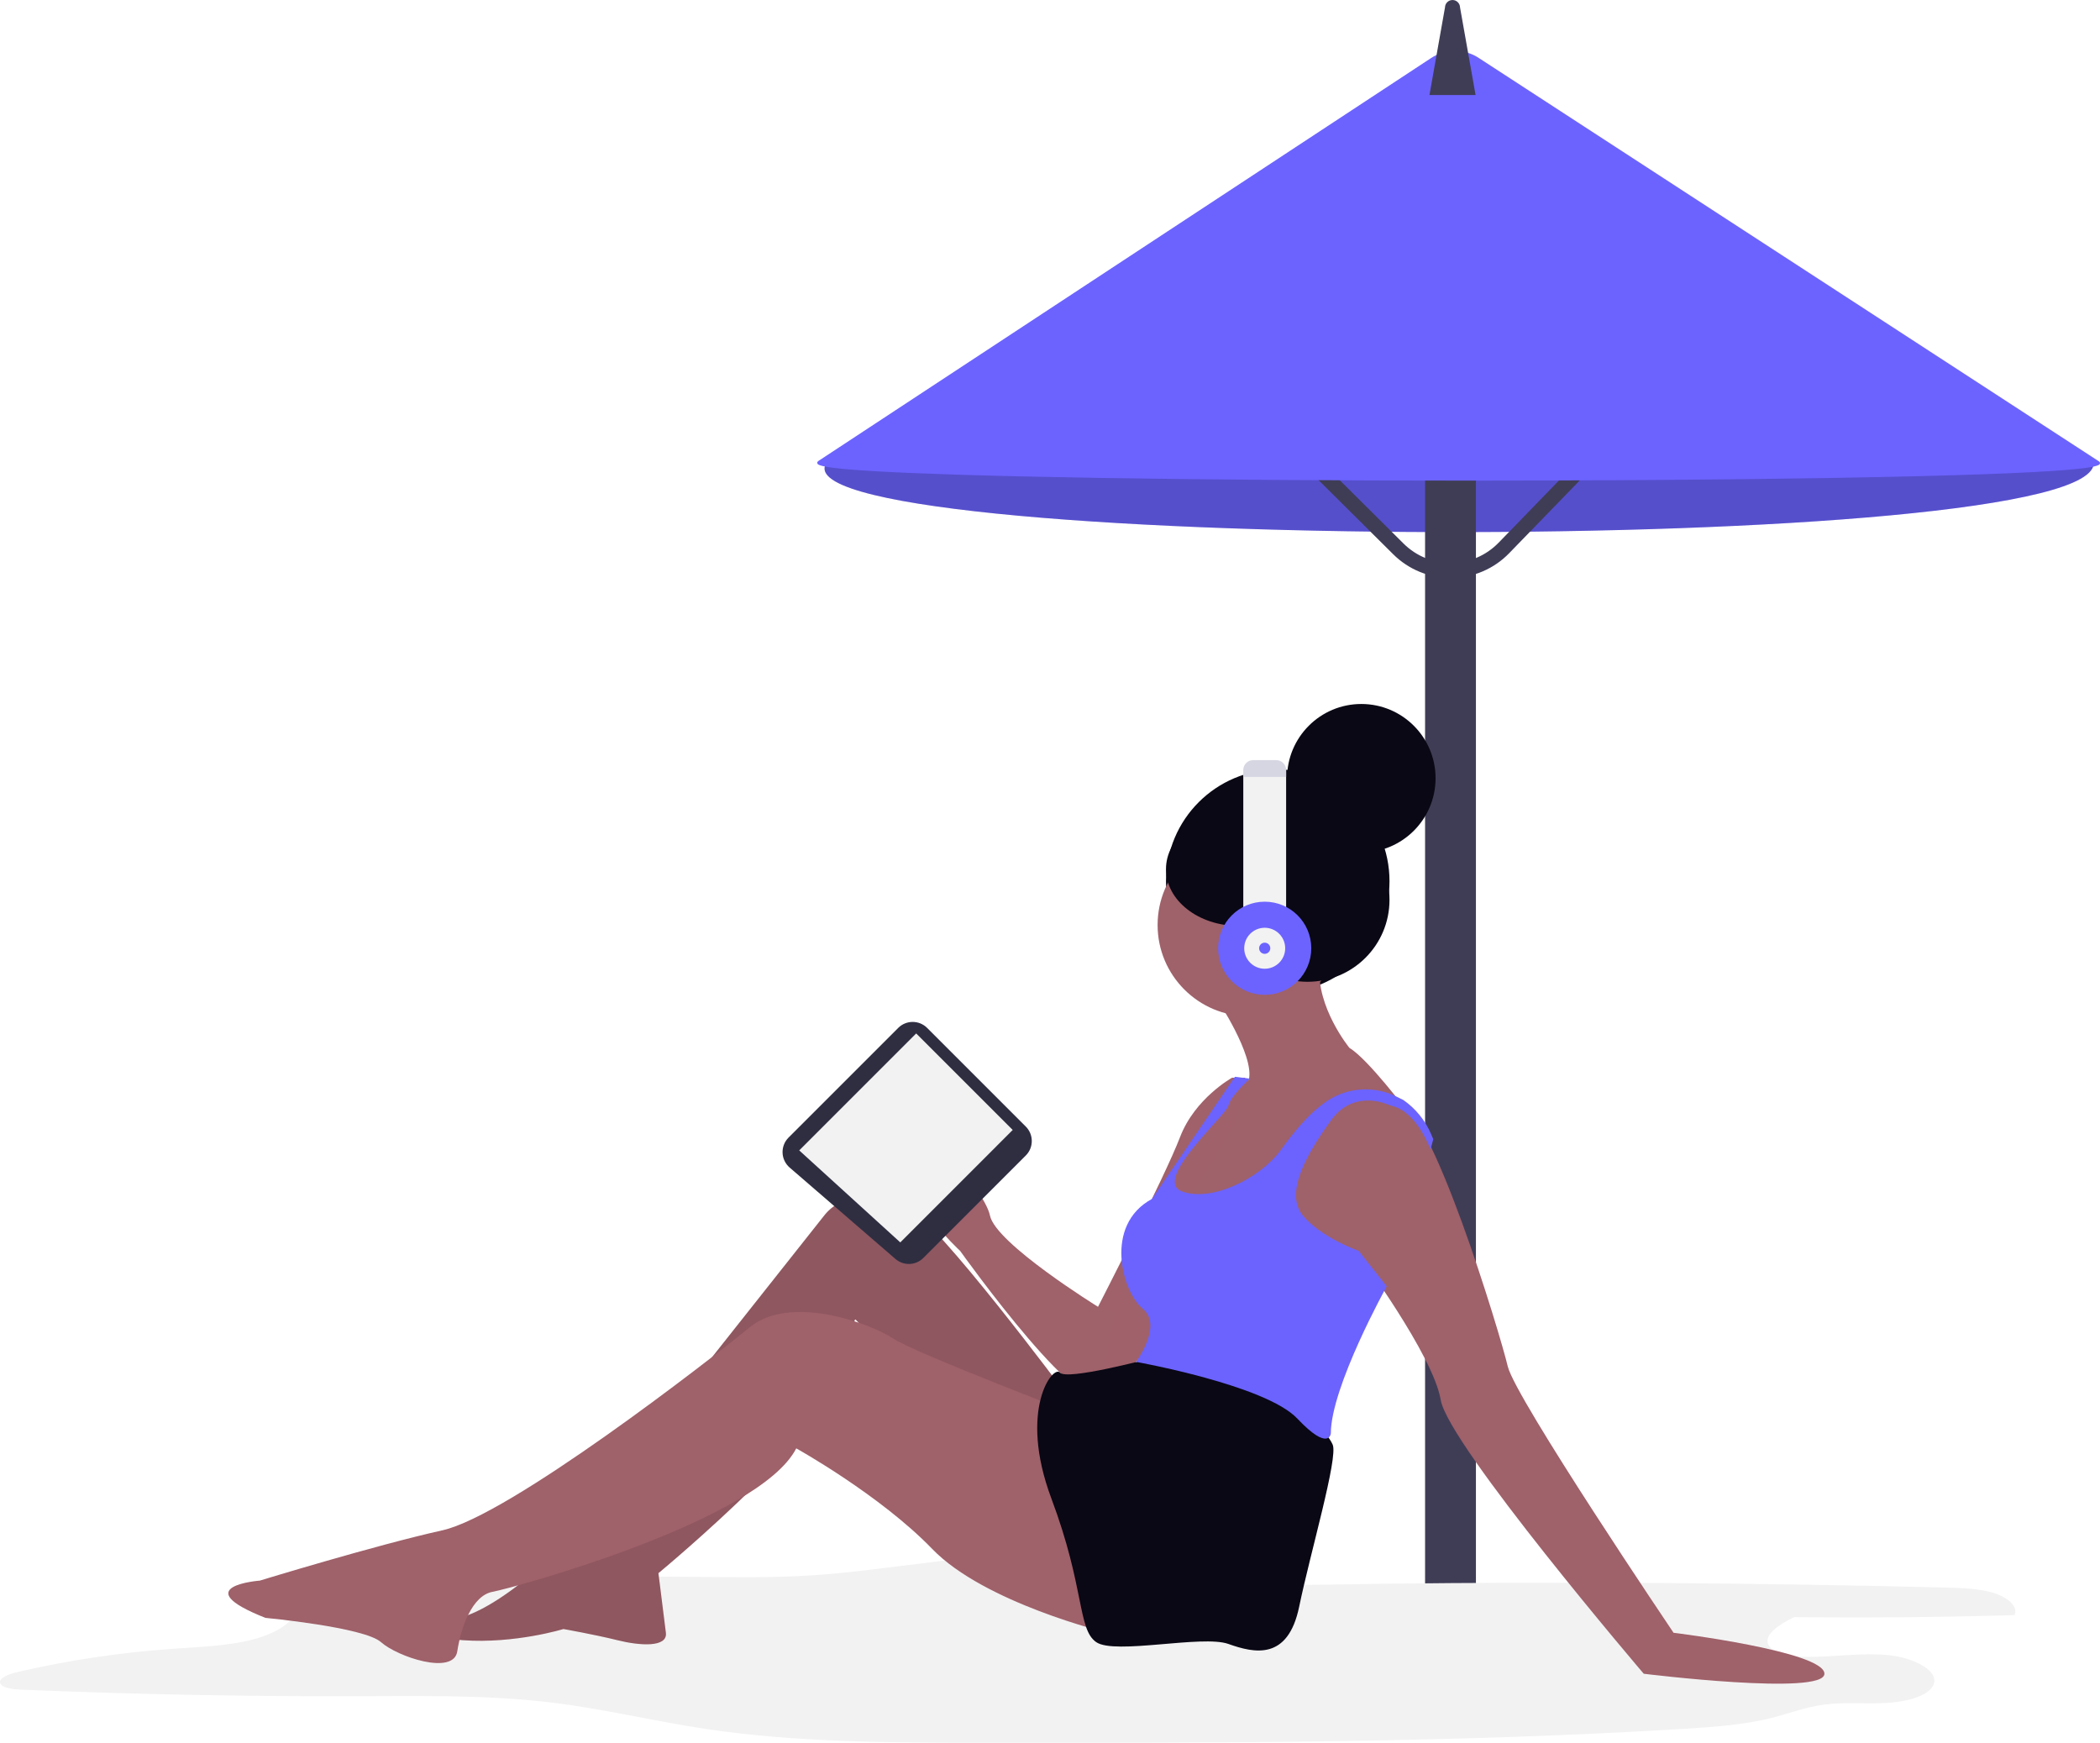
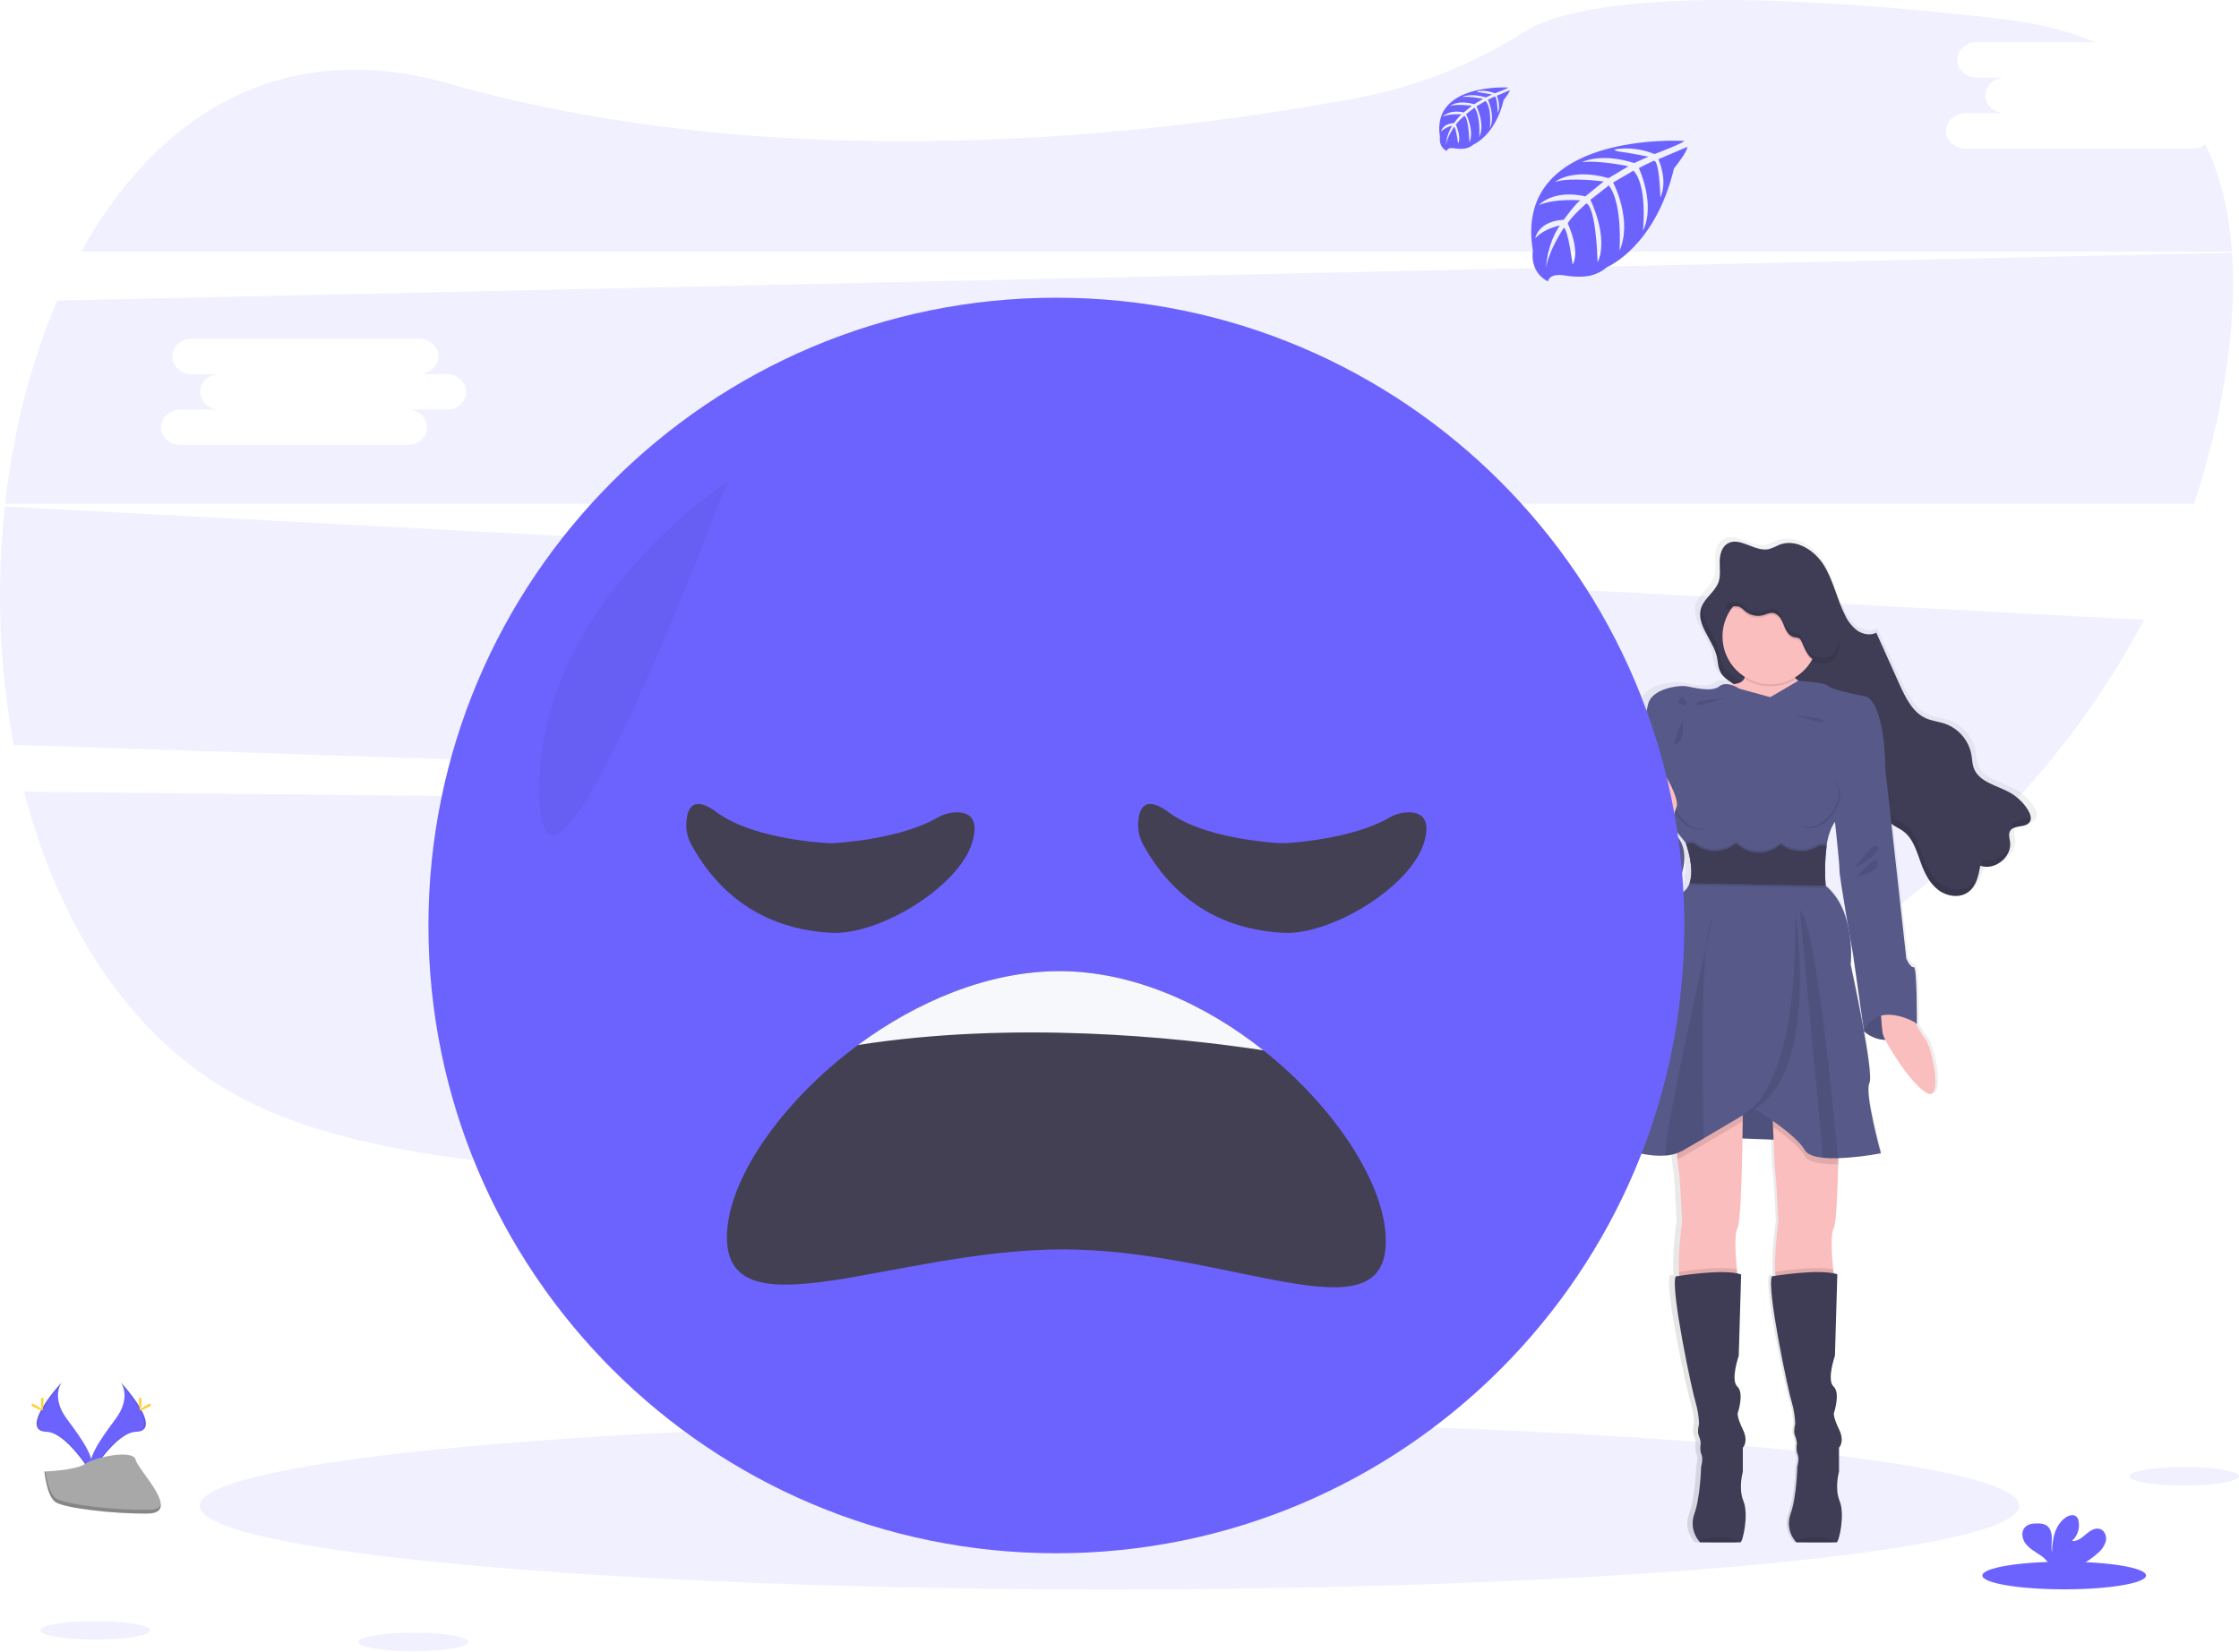
- <svg xmlns="http://www.w3.org/2000/svg" width="800.005" height="663.911" viewBox="0 0 800.005 663.911" role="img" artist="Katerina Limpitsouni" source="https://undraw.co/">
-   <g id="Group_297" data-name="Group 297" transform="translate(-124.454 -12.895)">
-     <g id="Group_296" data-name="Group 296" transform="translate(435.791 12.895)">
-       <path id="Path_5139-2387" data-name="Path 5139" d="M350.79,55.112,116.741,184.034c-27.037,34.664,486.7,36.807,482.458.127L372.242,55.24A22.485,22.485,0,0,0,350.79,55.112Z" transform="translate(-112.943 -8.156)" fill="#6c63ff" />
-       <path id="Path_5140-2388" data-name="Path 5140" d="M350.79,55.112,116.741,184.034c-27.037,34.664,486.7,36.807,482.458.127L372.242,55.24A22.485,22.485,0,0,0,350.79,55.112Z" transform="translate(-112.943 -8.156)" opacity="0.2" style="isolation: isolate" />
-       <rect id="Rectangle_1011" data-name="Rectangle 1011" width="19.373" height="472.504" transform="translate(231.551 146.387)" fill="#3f3d56" />
-       <path id="Path_5144-2389" data-name="Path 5144" d="M385.122,249.345a30.881,30.881,0,0,1-21.909-9.032L314.32,191.771l3.994-4.024,48.893,48.542a25.439,25.439,0,0,0,36.183-.341l46.721-48.164,4.07,3.948L407.46,239.9a30.89,30.89,0,0,1-22.036,9.447h-.3Z" transform="translate(-143.83 -29.197)" fill="#3f3d56" />
-       <path id="Path_5145-2390" data-name="Path 5145" d="M360.5,186.656c-24.058,0-48.306-.082-71.841-.249-49.864-.355-92.436-1.055-123.114-2.026-52.29-1.655-52.847-3.536-53.085-4.339-.054-.186-.073-.546.419-.87L346.287,25.679a16.483,16.483,0,0,1,18.4.132L600.662,179.3c.492.334.468.7.41.881-.294.943-1.188,3.814-104.8,5.5C456.851,186.322,409.074,186.656,360.5,186.656Z" transform="translate(-112.434 -3.567)" fill="#6c63ff" />
-       <path id="Path_5143-2391" data-name="Path 5143" d="M388.6,36.193h17.571l-5.925-33.4a2.861,2.861,0,0,0-5.72,0Z" transform="translate(-155.38 0)" fill="#3f3d56" />
-     </g>
-     <path id="Path_5124-2392" data-name="Path 5124" d="M557.821,704.8q107.472-1.268,214.936,1.454c6.163.156,12.559.357,18,1.989s9.631,5.134,8.142,8.5q-41.95,1.241-83.988.767c-6.1,2.989-12.8,7.492-9.053,11.523,2.6,2.79,9,3.62,14.6,3.627,10.147.012,20.336-1.654,30.333-.677s19.973,6.235,17.044,11.694c-2.224,4.145-10.661,6.2-18.339,6.564s-15.54-.4-23.045.586c-7.132.933-13.312,3.357-19.986,5.049-10.529,2.669-22.2,3.494-33.685,4.2-88.179,5.387-177.09,5.344-265.788,5.3-35.909-.02-72.306-.074-106.981-5.316-19.766-2.988-38.707-7.628-58.722-10.036-23.908-2.876-48.617-2.486-73.067-2.4q-64.382.227-128.656-2.481c-3.189-.134-7.1-.59-7.963-2.32-1-2.019,3.071-3.6,6.517-4.4a378.386,378.386,0,0,1,59.362-8.854c10.124-.712,20.557-1.074,29.868-3.418s17.446-7.258,17.359-12.991c-.027-1.749-.765-3.619.695-5.164,1.938-2.051,6.706-2.522,10.82-2.745,45.6-2.479,91.455-3.514,137.265-3.1,16.114.146,32.295.47,48.3-.615,13.11-.889,25.951-2.715,38.871-4.248,17.343-2.058,92.819-12.717,103.829-4.068,8.242,6.475-8.774,7.872,13.331,10.514C517.067,706.022,538.3,705.03,557.821,704.8Z" transform="translate(93.002 -88.567)" fill="#f2f2f2" />
-     <circle id="Ellipse_867" data-name="Ellipse 867" cx="42.574" cy="42.574" r="42.574" transform="translate(568.642 306.02)" fill="#090814" />
-     <ellipse id="Ellipse_868" data-name="Ellipse 868" cx="28.288" cy="28.288" rx="28.288" ry="28.288" transform="translate(614.764 281.084)" fill="#090814" />
-     <circle id="Ellipse_869" data-name="Ellipse 869" cx="34.769" cy="34.769" r="34.769" transform="translate(565.449 330.501)" fill="#9f616a" />
-     <path id="Path_5126-2393" data-name="Path 5126" d="M676.82,392s14.191,21.287,12.063,30.511c0,0-9.224,4.257-9.224,5.677s-8.515,14.9-8.515,14.9l-9.934,13.482-4.257,17.739H677.53l22.706-17.739,22-24.125s14.9-7.1,22.706-1.419l4.257,3.548s-14.9-19.868-22-24.125c0,0-12.772-15.61-11.353-31.221Z" transform="translate(-88.664 1.655)" fill="#9f616a" />
-     <path id="Path_5127-2394" data-name="Path 5127" d="M671.551,439.224s-14.191,7.805-19.868,22.706S620.462,526.5,620.462,526.5s-2.129,31.93-.71,33.35,17.739-14.191,20.577-18.449,14.191-55.346,14.191-55.346l18.449-29.8,3.548-17.03Z" transform="translate(-77.718 -15.771)" fill="#a0616a" />
-     <path id="Path_5128-2395" data-name="Path 5128" d="M596.546,536.8l-6.386-2.129S551.134,510.547,549,499.9s-33.35-46.122-34.059-26.964,22.706,40.445,22.706,40.445,51.089,71.666,53.927,51.089Z" transform="translate(-47.416 -23.943)" fill="#9f616a" />
-     <path id="Path_5129-2396" data-name="Path 5129" d="M720.952,482.216s.71,19.868,28.383,26.964c0,0,28.383,38.317,31.221,55.346S857.9,668.832,857.9,668.832s68.828,8.515,68.828,0-57.475-15.61-57.475-15.61S808.938,563.816,806.1,551.754,776.3,450.285,763.526,451c0,0-12.063-5.677-19.158-1.419S720.952,482.216,720.952,482.216Z" transform="translate(-107.252 -18.317)" fill="#9f616a" />
-     <path id="Path_5130-2397" data-name="Path 5130" d="M504.462,578.583s-49.67-66.7-60.313-70.957-24.125-7.1-31.931,2.838-100.049,126.3-100.049,126.3-32.64,33.35-48.96,26.964c0,0-8.515,7.1,11.353,8.515s38.317-4.257,38.317-4.257,12.063,2.129,20.577,4.257,19.158,2.838,18.449-2.838L349.067,646.7s73.085-60.313,75.214-85.858c0,0-1.419-12.063,0-10.643s31.221,33.35,44.7,40.445,46.831,17.03,46.831,17.03Z" transform="translate(26.219 -34.504)" fill="#9f616a" />
-     <path id="Path_5131-2398" data-name="Path 5131" d="M504.462,578.583s-49.67-66.7-60.313-70.957-24.125-7.1-31.931,2.838-100.049,126.3-100.049,126.3-32.64,33.35-48.96,26.964c0,0-8.515,7.1,11.353,8.515s38.317-4.257,38.317-4.257,12.063,2.129,20.577,4.257,19.158,2.838,18.449-2.838L349.067,646.7s73.085-60.313,75.214-85.858c0,0-1.419-12.063,0-10.643s31.221,33.35,44.7,40.445,46.831,17.03,46.831,17.03Z" transform="translate(26.219 -34.504)" opacity="0.1" />
-     <path id="Path_5132-2399" data-name="Path 5132" d="M481.085,605.6s-65.28-24.835-73.795-30.511-39.026-17.03-54.637-4.257S261.12,642.5,235.575,648.179s-69.538,19.158-69.538,19.158-28.383,2.129,2.129,14.191c0,0,37.607,3.548,43.993,9.224s27.673,12.772,29.092,3.548,5.677-21.287,13.482-22.706S356.2,644.631,370.393,616.958c0,0,31.931,17.739,51.8,38.317s66.7,31.931,66.7,31.931Z" transform="translate(57.401 -52.301)" fill="#9f616a" />
-     <path id="Path_5133-2400" data-name="Path 5133" d="M630.632,590.224s-31.1,8.268-33.646,5.2-16.024,13.96-3.251,48.019,9.934,49.67,17.03,54.637,40.445-2.838,50.379.71,22.706,6.386,26.964-14.191,14.9-56.765,12.772-61.732-13.482-16.32-13.482-16.32l-23.416-12.063Z" transform="translate(-68.73 -59.626)" fill="#090814" />
-     <path id="Path_5134-2401" data-name="Path 5134" d="M751.249,466.4s-4.94-13.837-14.11-16.431a23.561,23.561,0,0,1-2.289-.751c-3.445-1.368-13.953-4.353-21.562,6.184-9.224,12.772-17.739,27.673-10.644,36.188s21.287,13.482,21.287,13.482l10.644,13.482s-21.287,38.317-21.287,56.056c0,0-.71,7.1-12.772-5.677s-61.426-21.6-61.426-21.6,10.338-13.876,2.532-20.262-14.951-31.823,3.523-41.811l31.6-46.53,5.677.71s-7.45,6.741-8.16,10.289-29.092,28.383-17.739,32.64,29.8-4.967,37.607-15.61c4.293-5.854,10.3-13.854,17.912-18.925a26.53,26.53,0,0,1,26.537-1.425l2.383,1.191h0a30.4,30.4,0,0,1,10.508,12.928l.845,1.973Z" transform="translate(-81.847 -15.625)" fill="#6c63ff" />
-     <circle id="Ellipse_870" data-name="Ellipse 870" cx="31.221" cy="31.221" r="31.221" transform="translate(591.348 324.469)" fill="#090814" />
-     <ellipse id="Ellipse_871" data-name="Ellipse 871" cx="27.673" cy="21.642" rx="27.673" ry="21.642" transform="translate(568.642 322.341)" fill="#090814" />
-     <ellipse id="Ellipse_872" data-name="Ellipse 872" cx="4.612" cy="8.16" rx="4.612" ry="8.16" transform="translate(601.992 369.882)" fill="#a0616a" />
-     <path id="Path_5135-2402" data-name="Path 5135" d="M715.272,272.527v56.51h-16.32v-56.51a3.8,3.8,0,0,1,3.8-3.8h8.714a3.8,3.8,0,0,1,3.8,3.8Z" transform="translate(-100.862 33.748)" fill="#f2f2f2" />
-     <circle id="Ellipse_873" data-name="Ellipse 873" cx="17.739" cy="17.739" r="17.739" transform="translate(588.51 356.4)" fill="#6c63ff" />
-     <circle id="Ellipse_874" data-name="Ellipse 874" cx="7.805" cy="7.805" r="7.805" transform="translate(598.444 366.334)" fill="#f2f2f2" />
-     <circle id="Ellipse_875" data-name="Ellipse 875" cx="2.129" cy="2.129" r="2.129" transform="translate(604.121 372.01)" fill="#6c63ff" />
-     <path id="Path_5136-2403" data-name="Path 5136" d="M715.272,272.527v2.583h-16.32v-2.583a3.8,3.8,0,0,1,3.8-3.8h8.714a3.8,3.8,0,0,1,3.8,3.8Z" transform="translate(-100.862 33.748)" fill="#d6d6e3" />
-     <path id="Path_5137-2404" data-name="Path 5137" d="M453.872,453.335l41.779-41.779a7.793,7.793,0,0,1,11.021,0l37.584,37.584a7.793,7.793,0,0,1,0,11.021L505.22,499.2a7.793,7.793,0,0,1-10.605.387l-40.327-34.841a7.793,7.793,0,0,1-.416-11.408Z" transform="translate(-29.02 -7.072)" fill="#2f2e41" />
-     <path id="Path_5138-2405" data-name="Path 5138" d="M440,370.057,484.557,325.5l36.77,36.77L478.5,405.1Z" transform="translate(-11.077 81.09)" fill="#f2f2f2" />
-     <circle id="Ellipse_880" data-name="Ellipse 880" cx="0.647" cy="0.647" r="0.647" transform="translate(460.376 445.096)" fill="#f2f2f2" />
-     <circle id="Ellipse_881" data-name="Ellipse 881" cx="0.647" cy="0.647" r="0.647" transform="translate(469.677 435.198)" fill="#f2f2f2" />
-     <circle id="Ellipse_882" data-name="Ellipse 882" cx="1.294" cy="1.294" r="1.294" transform="translate(469.587 437.737)" fill="#f2f2f2" />
+ <svg xmlns="http://www.w3.org/2000/svg" width="1100.02" height="811.41" viewBox="0 0 1100.02 811.41" role="img" artist="Katerina Limpitsouni" source="https://undraw.co/">
+   <defs>
+     <linearGradient id="785c60ff-874e-47fc-85e9-4f7317d8d736-185" x1="942.13" y1="802.28" x2="942.13" y2="308.24" gradientUnits="userSpaceOnUse">
+       <stop offset="0" stop-color="gray" stop-opacity="0.25" />
+       <stop offset="0.54" stop-color="gray" stop-opacity="0.12" />
+       <stop offset="1" stop-color="gray" stop-opacity="0.1" />
+     </linearGradient>
+   </defs>
+   <path d="M61.83,433.31C79.2,500.44,115.94,558.47,174,586.6c120.7,58.46,392.91,28.31,596.07-6.3C875.16,562.4,967.53,513,1034.63,443.48Z" transform="translate(-49.99 -44.29)" fill="#6c63ff" opacity="0.1" />
+   <path d="M1127.19,117.32H1015.72c-5.29,0-9.63-3.92-9.63-8.71s4.34-8.72,9.63-8.72H1035c-5.3,0-9.63-3.92-9.63-8.72s4.33-8.71,9.63-8.71h-13.76c-5.3,0-9.64-3.92-9.64-8.72s4.34-8.71,9.64-8.71h58.18c-12.91-5.43-28-9.29-45.39-11.32C875.38,35.28,818.74,47.47,798.76,60a234.52,234.52,0,0,1-81.54,32.34c-97.88,18.27-280.93,40.25-446.84-7C187.92,61.81,126.63,101.52,89.9,167.9H1146.55c-1.38-19.29-5.51-37.11-13.09-52.7A10.17,10.17,0,0,1,1127.19,117.32Z" transform="translate(-49.99 -44.29)" fill="#6c63ff" opacity="0.1" />
+   <path d="M52.38,293.19A402.53,402.53,0,0,0,56.7,410.31l978.68,32.39a415.21,415.21,0,0,0,68-93.82Zm387.08,83.55H420.19c5.3,0,9.64,3.93,9.64,8.72s-4.34,8.71-9.64,8.71H308.72c-5.29,0-9.63-3.92-9.63-8.71s4.34-8.72,9.63-8.72H328c-5.3,0-9.63-3.92-9.63-8.71s4.33-8.72,9.63-8.72H314.23c-5.3,0-9.64-3.92-9.64-8.71s4.34-8.72,9.64-8.72H425.7c5.3,0,9.63,3.92,9.63,8.72s-4.33,8.71-9.63,8.71h13.76c5.3,0,9.63,3.92,9.63,8.72S444.76,376.74,439.46,376.74Z" transform="translate(-49.99 -44.29)" fill="#6c63ff" opacity="0.1" />
+   <path d="M1146.59,168.5,78.11,192c-13,30.23-21.62,64.41-25.59,99.83H1127.87a379.29,379.29,0,0,0,15.52-63.63C1146.6,207.39,1147.88,187.26,1146.59,168.5ZM269.46,245.55H250.19c5.3,0,9.64,3.93,9.64,8.72s-4.34,8.72-9.64,8.72H138.72c-5.29,0-9.63-3.93-9.63-8.72s4.34-8.72,9.63-8.72H158c-5.3,0-9.63-3.92-9.63-8.71s4.33-8.72,9.63-8.72H144.23c-5.3,0-9.64-3.92-9.64-8.71s4.34-8.72,9.64-8.72H255.7c5.3,0,9.63,3.92,9.63,8.72s-4.33,8.71-9.63,8.71h13.76c5.3,0,9.63,3.93,9.63,8.72S274.76,245.55,269.46,245.55Z" transform="translate(-49.99 -44.29)" fill="#6c63ff" opacity="0.1" />
+   <ellipse cx="545.08" cy="739.96" rx="446.98" ry="41.12" fill="#6c63ff" opacity="0.1" />
+   <path d="M1050.63,444.61a1.48,1.48,0,0,1,0-.21c0-.11,0-.21,0-.31h0a8.54,8.54,0,0,0-1.27-3.21,25.29,25.29,0,0,0-9.26-8.76c-6.6-3.62-15.67-5.17-18.31-12.08-.81-2.14-.83-4.47-1.23-6.71a20.29,20.29,0,0,0-13.39-15.23c-3.14-1.05-6.53-1.34-9.58-2.64-6.82-2.9-10.42-10.05-13.47-16.66q-5.92-12.8-11.84-25.61c-3,1.51-6.88.8-9.69-1.09a20.1,20.1,0,0,1-6.27-7.75c-4.07-7.9-5.82-16.85-10.6-24.37s-14.33-13.46-22.77-10.19a38.86,38.86,0,0,1-5.1,2.11c-7.23,1.69-15.23-6.57-21.42-2.56A7,7,0,0,0,894,312a1.2,1.2,0,0,1,0-.2,12.79,12.79,0,0,0-1.32,5.22v0c0,.37,0,.73,0,1.08,0,.06,0,.12,0,.18,0,1.44.09,2.9.11,4.36a19.43,19.43,0,0,1-.28,3.66l0-.1a12.32,12.32,0,0,1-.52,2c-1.61,4.32-6.07,7.15-8.16,11.21l0-.2a10.56,10.56,0,0,0-.61,1.37,10.2,10.2,0,0,0-.57,3.31c-.18,7.63,7.91,14.81,8.85,23,.67,5.8,2,7.66,6.93,10.94l1.08.72c-.43,0-.87.06-1.36.07a3.32,3.32,0,0,0-.57.06,6.1,6.1,0,0,0-5.14.9c-3.78,3-12.72.69-16.69,0s-17.57,1.17-19.47,8.71-5.16,23.1-5.16,23.1,0,9.87-1.21,11.71a.59.59,0,0,0,0,.4c0,2.77.1,19.42-2.58,23.71-.66,1-.61,3.21-.12,5.93-2.82,3.63-5.47,7.87-5,10.65.86,5.69,12.4,23.58,28.94,14,0,0,9.41-17.21-2.43-26.36l.51-2c3.58,4.4,6.23,7.56,6.23,7.56s.14.37.36,1h-.36a47,47,0,0,1,2.78,13.08,16,16,0,0,1-.88,4.81h.31c-.09.34-.19.68-.31,1a8.72,8.72,0,0,1-3.11,4.21c-8.27,5.86-17.74,47.71-17.74,47.71S837.75,596.45,834,600.3c-3.1,3.16,16.38,12.06,31,11a23.86,23.86,0,0,0,6-1.14c.09,1,.19,2,.29,2.91.31,3,.63,5.78.83,6.65.52,2.18,1.55,24.44,1.55,24.44s-2.11,14.46-1.6,24.52c0,.69.09,1.35.15,2l-1.82.28c-2.76,6.2,8.61,57.93,10.16,62.28a41.42,41.42,0,0,1,1.72,10.55s-1,3.68-.17,5.69a13.84,13.84,0,0,1,1,3.85s-.68,3.34.35,5.52-.17,6-.17,6-.34,15.07-3.44,23.27A13.4,13.4,0,0,0,882,801.4a8.21,8.21,0,0,0,.7.81s17.1.14,20.11,0l.39,0c1.21-.17,4.31-13.73,1.55-20.26s-.34-14.57-.34-14.57V755.5s3.1-2.86,0-9-2.59-8-2.59-8,3.45-9.88-.17-13.06.69-15.24.69-15.24L903.56,670a15.81,15.81,0,0,0-1.95-.5c-.07-.66-.14-1.34-.21-2.06-.71-7.28-1.32-17.18.26-20S904,620,904.25,602.89l15.76.6c.33,8,.68,15.3.9,16.23.52,2.18,1.56,24.44,1.56,24.44s-2.12,14.46-1.61,24.52c0,.69.09,1.35.15,2l-1.82.28c-2.76,6.2,8.61,57.93,10.16,62.28a41.65,41.65,0,0,1,1.73,10.55s-1,3.68-.18,5.69a13.84,13.84,0,0,1,1,3.85s-.68,3.34.35,5.52-.17,6-.17,6-.34,15.07-3.44,23.27a13.4,13.4,0,0,0,2.22,13.26,8.21,8.21,0,0,0,.7.81s17.1.14,20.11,0l.39,0c1.21-.17,4.31-13.73,1.55-20.26s-.34-14.57-.34-14.57V755.5s3.1-2.86,0-9-2.59-8-2.59-8,3.45-9.88-.17-13.06.69-15.24.69-15.24L952.44,670a15.36,15.36,0,0,0-2-.5c-.07-.66-.14-1.34-.21-2.06-.71-7.28-1.32-17.18.26-20,1.27-2.31,2-17.19,2.33-31.72,0-1,0-2,.08-3a155.09,155.09,0,0,0,21.58-2.42s-8.43-29.81-5.85-34.66c1.11-2.09-.49-13.22-2.68-25.21a17.52,17.52,0,0,0,10.78,3.9c3.77,7.25,15.24,23.93,21.7,26.5,7.58,3,1.89-23.6-1.72-27.45a32.39,32.39,0,0,1-4.28-6.87c.1-.12.21-.22.31-.33s.18-28.3-1.55-27.79-3.79-4.19-3.79-4.19l-5.34-46.87-2.24-19.62,0,0c1.87,1.38,4.09,2.26,6,3.63,5.2,3.81,6.9,10.5,9.18,16.42,1.88,4.87,4.52,9.7,8.85,12.76s10.68,3.87,15,.77c4-2.91,5.18-8.16,6.06-12.95,7.26,2.55,16.07-4.27,15.13-11.72-.23-1.84-.91-3.85.05-5.46,1.92-3.18,8-1.33,10-4.47a3.34,3.34,0,0,0,.5-1.81C1050.62,444.74,1050.63,444.68,1050.63,444.61Zm-97.11,25.78c-.11,1.79,2.35,16.17,4.35,27.55-1.64-7.09-4.93-14.66-11.41-19.85,0,0,0-.36-.08-1h.08s-.27-2.86-.31-6.93a76.34,76.34,0,0,1,.8-10.78v-.09h-.13c0-.3.08-.61.13-.91a32.5,32.5,0,0,1,2.43-8.74,24.23,24.23,0,0,1,1.85-3.14C952.3,456.17,953.62,468.58,953.52,470.39Zm5.38,33.32c.88,4.91,1.51,8.36,1.51,8.36l5.31,36.46v.17c-2.86-15.39-6.51-31.61-6.51-31.61A63,63,0,0,0,958.9,503.71Z" transform="translate(-49.99 -44.29)" fill="url(#785c60ff-874e-47fc-85e9-4f7317d8d736-185)" />
+   <path d="M893.82,368.89c-1-9.24-11-17.21-8-26,1.63-4.79,6.73-7.72,8.45-12.48,1.14-3.14.63-6.59.64-9.93s.79-7.07,3.57-8.92c6-4,13.72,4.23,20.72,2.55a36.67,36.67,0,0,0,4.93-2.1c8.17-3.25,17.41,2.67,22,10.15s6.31,16.4,10.25,24.26a19.9,19.9,0,0,0,6.06,7.71c2.72,1.88,6.44,2.59,9.38,1.09l11.45,25.5c3,6.57,6.44,13.69,13,16.58,2.94,1.29,6.22,1.58,9.26,2.63a20,20,0,0,1,13,15.15c.39,2.24.4,4.56,1.19,6.69,2.55,6.88,11.32,8.42,17.71,12a24.77,24.77,0,0,1,9,8.71c1,1.73,1.86,4,.79,5.7-1.93,3.12-7.8,1.28-9.66,4.45-.94,1.6-.28,3.6,0,5.44.91,7.41-7.62,14.2-14.64,11.66-.85,4.77-2,10-5.86,12.89-4.15,3.1-10.3,2.28-14.49-.76s-6.73-7.85-8.55-12.7c-2.21-5.9-3.86-12.56-8.89-16.35-1.82-1.36-4-2.24-5.78-3.61-4-3.06-6-8.11-7.43-13-1.85-6.1-3.32-12.37-6-18.13s-6.92-11.12-12.73-13.75c-5.45-2.45-11.73-2.29-17.36-4.28-9.69-3.42-16.86-11.57-26.5-15.41a42.89,42.89,0,0,1-8.7-4.92C895.78,376.52,894.46,374.67,893.82,368.89Z" transform="translate(-49.99 -44.29)" fill="#3f3d56" />
+   <g opacity="0.1">
+     <path d="M894.72,328.45a10.12,10.12,0,0,0,.54-1.21c1.13-3.14.63-6.59.64-9.93a17.84,17.84,0,0,1,.31-3.32,14,14,0,0,0-1.31,6.32C894.89,323,895.21,325.82,894.72,328.45Z" transform="translate(-49.99 -44.29)" />
+     <path d="M1018,479.48c-4.15,3.09-10.3,2.28-14.49-.77S996.77,470.87,995,466c-2.21-5.9-3.85-12.56-8.89-16.35-1.81-1.36-4-2.25-5.77-3.61-4-3.06-6-8.11-7.44-12.95-1.85-6.1-3.31-12.37-6-18.13s-6.91-11.12-12.73-13.75c-5.44-2.45-11.72-2.29-17.35-4.28-9.7-3.42-16.87-11.57-26.5-15.41a43.45,43.45,0,0,1-8.71-4.92c-4.74-3.27-6-5.12-6.7-10.89-1-8.66-9.8-16.21-8.43-24.37a12.68,12.68,0,0,0-.59,1.36c-3,8.8,7,16.77,8,26,.65,5.77,2,7.62,6.7,10.89a43.45,43.45,0,0,0,8.71,4.92c9.63,3.84,16.8,12,26.5,15.41,5.63,2,11.91,1.83,17.35,4.28,5.82,2.63,10,8,12.73,13.75s4.19,12,6,18.13c1.47,4.84,3.4,9.89,7.44,12.95,1.81,1.36,4,2.25,5.77,3.61,5,3.79,6.68,10.45,8.89,16.35,1.82,4.85,4.37,9.65,8.56,12.69s10.34,3.86,14.49.77c2.65-2,4-5.05,4.89-8.32A12.28,12.28,0,0,1,1018,479.48Z" transform="translate(-49.99 -44.29)" />
+     <path d="M1038.55,449.49a4.21,4.21,0,0,0-.48,2.34c2.26-2.23,7.36-.92,9.14-3.79a3.65,3.65,0,0,0,.46-2.35C1045.35,447.89,1040.25,446.58,1038.55,449.49Z" transform="translate(-49.99 -44.29)" />
+     <path d="M1023.86,466.59c-.19,1-.38,2.07-.62,3.11,6.12,1.91,13.19-3,14.19-9.2C1035,465.27,1029,468.46,1023.86,466.59Z" transform="translate(-49.99 -44.29)" />
  </g>
+   <path d="M906.74,373.7s3.33,6.72-6.5,6.86,6.33,43.64,6.33,43.64L922.91,445l20.33-11,1.17-30.34,1.5-18.33s-19-6.17-15.5-14.33S906.74,373.7,906.74,373.7Z" transform="translate(-49.99 -44.29)" fill="#fbbebe" />
+   <path d="M965.75,551.06s12,11.81,26-3.86L981,535.79H967.4Z" transform="translate(-49.99 -44.29)" fill="#575a89" />
+   <path d="M967.05,535.79l-1.65,15.27s12,11.81,26-3.86" transform="translate(-49.99 -44.29)" opacity="0.1" />
+   <path d="M987.24,537.87s4.83,12.67,8.33,16.5,9,30.33,1.67,27.33-21.33-25.33-22.17-29.16-1.16-14.67-1.16-14.67Z" transform="translate(-49.99 -44.29)" fill="#fbbebe" />
+   <polygon points="832.42 558.58 897.08 561.08 889.58 533.74 857.01 533.08 832.42 558.58" fill="#575a89" />
+   <polygon points="841.41 558.58 906.08 561.08 898.58 533.74 866 533.08 841.41 558.58" opacity="0.1" />
+   <path d="M903.57,648c-1.53,2.85-.94,12.71-.25,20,.44,4.64.92,8.21.92,8.21s-24.17,7.5-27.83,1c-.93-1.65-1.39-4.54-1.55-7.93-.5-10,1.55-24.41,1.55-24.41s-1-22.16-1.5-24.33c-.2-.87-.51-3.63-.81-6.62-.44-4.44-.86-9.38-.86-9.38l33-17.5s0,3.28-.06,8.33C906,611.23,905.47,644.5,903.57,648Z" transform="translate(-49.99 -44.29)" fill="#fbbebe" />
+   <path d="M904.24,676.21s-24.17,7.5-27.83,1c-.93-1.65-1.39-4.54-1.55-7.93,5-.76,20.22-2.86,28.46-1.28C903.76,672.64,904.24,676.21,904.24,676.21Z" transform="translate(-49.99 -44.29)" opacity="0.1" />
+   <path d="M905.07,802.21l-.38,0c-2.91.11-19.45,0-19.45,0a9,9,0,0,1-.68-.8,13.64,13.64,0,0,1-2.15-13.2c3-8.17,3.33-23.17,3.33-23.17s1.17-3.83.17-6-.34-5.5-.34-5.5a14.25,14.25,0,0,0-1-3.83c-.83-2,.17-5.67.17-5.67a42.45,42.45,0,0,0-1.67-10.5c-1.5-4.33-12.5-55.83-9.83-62,0,0,23.33-4,32.17-1l-1.17,40s-4.17,12-.67,15.17.17,13,.17,13-.5,1.83,2.5,8,0,9,0,9v11.83s-2.33,8,.33,14.5S906.24,802,905.07,802.21Z" transform="translate(-49.99 -44.29)" fill="#3f3d56" />
+   <path d="M950.86,648c-1.53,2.85-.94,12.71-.25,20,.44,4.64.92,8.21.92,8.21s-24.17,7.5-27.83,1c-.93-1.65-1.39-4.54-1.55-7.93-.5-10,1.55-24.41,1.55-24.41s-1-22.16-1.5-24.33c-.27-1.17-.74-12.33-1.11-22.34-.31-8.54-.56-16.26-.56-16.26l33,5.1s0,14.51-.41,29.42C952.76,630.92,952.09,645.74,950.86,648Z" transform="translate(-49.99 -44.29)" fill="#fbbebe" />
+   <path d="M951.53,676.21s-24.17,7.5-27.83,1c-.93-1.65-1.39-4.54-1.55-7.93,5-.76,20.22-2.86,28.46-1.28C951.05,672.64,951.53,676.21,951.53,676.21Z" transform="translate(-49.99 -44.29)" opacity="0.1" />
+   <path d="M952.36,802.21l-.38,0c-2.91.11-19.45,0-19.45,0a9,9,0,0,1-.68-.8,13.64,13.64,0,0,1-2.15-13.2C932.7,780,933,765,933,765s1.17-3.83.17-6-.34-5.5-.34-5.5a14.25,14.25,0,0,0-1-3.83c-.83-2,.17-5.67.17-5.67a42.45,42.45,0,0,0-1.67-10.5c-1.5-4.33-12.5-55.83-9.83-62,0,0,23.33-4,32.17-1l-1.17,40s-4.17,12-.67,15.17.17,13,.17,13-.5,1.83,2.5,8,0,9,0,9v11.83s-2.33,8,.33,14.5S953.53,802,952.36,802.21Z" transform="translate(-49.99 -44.29)" fill="#3f3d56" />
+   <circle cx="869.75" cy="313.77" r="23.5" opacity="0.1" />
+   <circle cx="869.75" cy="312.77" r="23.5" fill="#fbbebe" />
+   <path d="M873.24,604.54l33-17.5s0,3.28-.06,8.33c-4.82,2.88-12.09,7.21-19.08,11.3-3.8,2.23-7.51,4.39-10.69,6.2a14.2,14.2,0,0,1-2.31,1C873.66,609.48,873.24,604.54,873.24,604.54Z" transform="translate(-49.99 -44.29)" opacity="0.1" />
+   <path d="M953.53,587s0,14.51-.41,29.42H953a55.48,55.48,0,0,1-7.39-.23c-4.31-.46-7.76-1.6-9-3.86-2.51-4.4-9.54-10-15.48-14.17-.31-8.54-.56-16.26-.56-16.26Z" transform="translate(-49.99 -44.29)" opacity="0.1" />
+   <path d="M947.39,459.91a95.17,95.17,0,0,0-.48,19.63c15.16,12.5,12.33,38.83,12.33,38.83s11.67,53.34,9.17,58.17,5.66,34.5,5.66,34.5A145.51,145.51,0,0,1,953,613.46a55.48,55.48,0,0,1-7.39-.23c-4.31-.46-7.76-1.6-9-3.86-4.66-8.16-24.83-20.33-24.83-20.33S899,596.7,887.1,603.67c-3.8,2.23-7.51,4.39-10.69,6.2a19.84,19.84,0,0,1-8.35,2.29c-14.15,1.05-33-7.81-30-10.95,3.67-3.84,21.84-71.17,21.84-71.17s9.16-41.67,17.16-47.5a8.65,8.65,0,0,0,3-4.19c2.74-7.61-1.84-19.81-1.84-19.81s-25.83-31.83-24.67-33.67,1.17-11.66,1.17-11.66,3.17-15.5,5-23,15-9.34,18.83-8.67,12.49,3,16.15,0,9.84,1.17,9.84,1.17l15.18,4.18,13.65-8s13.68.7,14.85,2.53,19.17,5.34,19.17,5.34c9.16,6.16,8.83,35.5,8.83,35.5s-22,19.16-26.5,29A33.06,33.06,0,0,0,947.39,459.91Z" transform="translate(-49.99 -44.29)" fill="#575a89" />
+   <path d="M971.24,418.2l5,4,5.17,46.5,5.16,46.67s2,4.67,3.67,4.17,1.5,27.66,1.5,27.66-19.14-11.77-26,3.86l-5.34-37.69s-6.84-38.5-6.67-41.5-3.5-35.5-3.5-35.5Z" transform="translate(-49.99 -44.29)" fill="#575a89" />
+   <path d="M857.24,420.37l-3.67,4.5s.34,19.33-2.5,24,7.84,32,11.84,30.33,13-44.33,13-44.83S857.24,420.37,857.24,420.37Z" transform="translate(-49.99 -44.29)" fill="#575a89" />
+   <path d="M856.91,447.87s-11.67,11.83-10.84,17.5,12,23.48,28,13.91C874.07,479.28,888.91,451.37,856.91,447.87Z" transform="translate(-49.99 -44.29)" fill="#575a89" />
+   <path d="M904.69,802.24c-2.91.11-19.45,0-19.45,0a9,9,0,0,1-.68-.8C888.79,800,897.93,797.84,904.69,802.24Z" transform="translate(-49.99 -44.29)" opacity="0.1" />
+   <path d="M952,802.24c-2.91.11-19.45,0-19.45,0a9,9,0,0,1-.68-.8C936.08,800,945.22,797.84,952,802.24Z" transform="translate(-49.99 -44.29)" opacity="0.1" />
+   <path d="M888.28,509.11c-2.55,24.46-1.71,73-1.18,94.56-3.8,2.23-7.51,4.39-10.69,6.2a19.84,19.84,0,0,1-8.35,2.29C867,605.64,881.68,538.67,888.28,509.11Z" transform="translate(-49.99 -44.29)" opacity="0.1" />
+   <path d="M891.4,495.23c-.07.35-1.28,5.67-3.12,13.88C889,502.1,890,497.07,891.4,495.23Z" transform="translate(-49.99 -44.29)" opacity="0.1" />
+   <path d="M932,492.59s14.17,89-27.79,100C904.2,592.55,933.24,588.14,932,492.59Z" transform="translate(-49.99 -44.29)" opacity="0.1" />
+   <path d="M953,613.46a55.48,55.48,0,0,1-7.39-.23L934.29,491.54C941.51,496.26,950.15,582.62,953,613.46Z" transform="translate(-49.99 -44.29)" opacity="0.1" />
+   <path d="M902.24,343.24a6.19,6.19,0,0,1,2.23.23,9.73,9.73,0,0,1,2.82,2.12,10.05,10.05,0,0,0,9.54,1.85,12.58,12.58,0,0,1,3.59-1c1.91,0,3.56,1.4,4.55,3s1.5,3.5,2.35,5.21,2.21,3.33,4.08,3.75A7.14,7.14,0,0,1,934,359a3.68,3.68,0,0,1,1.12,1.55c1.56,3.37,2.8,7.35,6.13,9a9.17,9.17,0,0,0,3.91.85,8.17,8.17,0,0,0,4-.72,7.66,7.66,0,0,0,2.94-2.93c2.08-3.44,2.32-7.7,1.83-11.69A32.16,32.16,0,0,0,948.7,341a29.35,29.35,0,0,0-26.85-12.39,37.42,37.42,0,0,0-5.35,1c-6.36,1.7-12.6,4.88-16.46,10.21a34.64,34.64,0,0,1-3.07,3.78C898.72,343.43,900.48,343.28,902.24,343.24Z" transform="translate(-49.99 -44.29)" opacity="0.1" />
+   <path d="M902.24,342.24a6.19,6.19,0,0,1,2.23.23,9.73,9.73,0,0,1,2.82,2.12,10.05,10.05,0,0,0,9.54,1.85,12.58,12.58,0,0,1,3.59-1c1.91,0,3.56,1.4,4.55,3s1.5,3.5,2.35,5.21,2.21,3.33,4.08,3.75A7.14,7.14,0,0,1,934,358a3.68,3.68,0,0,1,1.12,1.55c1.56,3.37,2.8,7.35,6.13,9a9.17,9.17,0,0,0,3.91.85,8.17,8.17,0,0,0,4-.72,7.66,7.66,0,0,0,2.94-2.93c2.08-3.44,2.32-7.7,1.83-11.69A32.16,32.16,0,0,0,948.7,340a29.35,29.35,0,0,0-26.85-12.39,37.42,37.42,0,0,0-5.35,1c-6.36,1.7-12.6,4.88-16.46,10.21a34.64,34.64,0,0,1-3.07,3.78C898.72,342.43,900.48,342.28,902.24,342.24Z" transform="translate(-49.99 -44.29)" fill="#3f3d56" />
+   <path d="M876.74,398.2s1.17,9.34-2.83,11.67S876.74,398.2,876.74,398.2Z" transform="translate(-49.99 -44.29)" opacity="0.1" />
+   <path d="M961.57,470.54s9.5-14,10.84-10S961.57,470.54,961.57,470.54Z" transform="translate(-49.99 -44.29)" opacity="0.1" />
+   <path d="M962.24,475.2s9.37-11.5,10.27-7S962.24,475.2,962.24,475.2Z" transform="translate(-49.99 -44.29)" opacity="0.1" />
+   <path d="M934.72,461.51a15.21,15.21,0,0,1-9.42-3.1l-.82,0a14.8,14.8,0,0,1-10.29,3.87A14.6,14.6,0,0,1,903.52,458l-1.09,0a15.71,15.71,0,0,1-20.28-.37l-3.91-.07s4.58,12.2,1.84,19.81l66.83,1.19a95.17,95.17,0,0,1,.48-19.63v-.09l-3.67-.07A15.38,15.38,0,0,1,934.72,461.51Z" transform="translate(-49.99 -44.29)" opacity="0.1" />
+   <path d="M934.72,463.51a15.21,15.21,0,0,1-9.42-3.1l-.82,0a14.8,14.8,0,0,1-10.29,3.87A14.6,14.6,0,0,1,903.52,460l-1.09,0a15.71,15.71,0,0,1-20.28-.37l-3.91-.07s4.58,12.2,1.84,19.81l66.83,1.19a95.17,95.17,0,0,1,.48-19.63v-.09l-3.67-.07A15.38,15.38,0,0,1,934.72,463.51Z" transform="translate(-49.99 -44.29)" opacity="0.1" />
+   <path d="M934.72,462.51a15.21,15.21,0,0,1-9.42-3.1l-.82,0a14.8,14.8,0,0,1-10.29,3.87A14.6,14.6,0,0,1,903.52,459l-1.09,0a15.71,15.71,0,0,1-20.28-.37l-3.91-.07s4.58,12.2,1.84,19.81l66.83,1.19a95.17,95.17,0,0,1,.48-19.63v-.09l-3.67-.07A15.38,15.38,0,0,1,934.72,462.51Z" transform="translate(-49.99 -44.29)" fill="#3f3d56" />
+   <path d="M931.75,395.83s14.07.9,14.16,2.9S931.75,395.83,931.75,395.83Z" transform="translate(-49.99 -44.29)" opacity="0.1" />
+   <path d="M897.57,387.3s-14.07.9-14.16,2.9S897.57,387.3,897.57,387.3Z" transform="translate(-49.99 -44.29)" opacity="0.1" />
+   <path d="M951.34,428.19c-.14-.1-.28-.18-.42-.27,3.6,3.24,3,10.32-1.42,16.16s-11.13,8.27-15.21,5.65c.13.11.24.23.38.34,4,3.06,11,.66,15.62-5.38S955.36,431.26,951.34,428.19Z" transform="translate(-49.99 -44.29)" opacity="0.1" />
+   <path d="M874.05,443.33c-3.56-6.42-3.1-13.51.93-16.2-.15.07-.31.13-.46.21-4.42,2.46-5,9.83-1.34,16.47s10.26,10,14.68,7.58a3.83,3.83,0,0,0,.42-.28C883.87,453.11,877.61,449.75,874.05,443.33Z" transform="translate(-49.99 -44.29)" opacity="0.1" />
+   <path d="M878.81,389.19h0l-1.29,2-3.29-1.75,1.73-2.66A7.25,7.25,0,0,1,878.81,389.19Z" transform="translate(-49.99 -44.29)" opacity="0.1" />
+   <path d="M857.91,463.2s2.93-13.78-1-18.16-2.67-27.34,3.33-26.84,15,18.66,13.5,22.5-7.17,23.5-7.17,23.5Z" transform="translate(-49.99 -44.29)" fill="#fbbebe" />
+   <path d="M952,363.78a7.66,7.66,0,0,1-2.94,2.93,8.17,8.17,0,0,1-4,.72,9.17,9.17,0,0,1-3.91-.85c-3.33-1.66-4.57-5.64-6.13-9A3.68,3.68,0,0,0,934,356a7.14,7.14,0,0,0-2.57-.63c-1.87-.42-3.22-2.05-4.08-3.75s-1.37-3.58-2.35-5.21-2.64-3.06-4.55-3a12.29,12.29,0,0,0-3.59,1.05,10.08,10.08,0,0,1-9.54-1.86,9.73,9.73,0,0,0-2.82-2.12,6.19,6.19,0,0,0-2.23-.23c-1.15,0-2.29.11-3.44.2a25.14,25.14,0,0,1-1.83,2.14c1.75-.15,3.51-.3,5.27-.34a6.19,6.19,0,0,1,2.23.23,9.73,9.73,0,0,1,2.82,2.12,10.08,10.08,0,0,0,9.54,1.86,12.29,12.29,0,0,1,3.59-1.05c1.91,0,3.56,1.4,4.55,3s1.5,3.5,2.35,5.21,2.21,3.33,4.08,3.75A7.14,7.14,0,0,1,934,358a3.68,3.68,0,0,1,1.12,1.55c1.56,3.37,2.8,7.35,6.13,9a9.17,9.17,0,0,0,3.91.85,8.17,8.17,0,0,0,4-.72,7.66,7.66,0,0,0,2.94-2.93,16.59,16.59,0,0,0,2-9.26A15.28,15.28,0,0,1,952,363.78Z" transform="translate(-49.99 -44.29)" opacity="0.1" />
+   <ellipse cx="812.35" cy="423.74" rx="9" ry="6.1" fill="#575a89" />
+   <circle cx="518.99" cy="454.79" r="308.5" fill="#6c63ff" />
+   <path d="M730.85,654.11c0,48.7-76.56,4.16-158.64,4.16s-165.1,42.7-165.1-6c0-27.77,26.46-66.39,64.42-94.44h0c28.6-21.14,63.72-36.28,99-36.28,36.28,0,71.82,16.39,100.17,38.89C706.48,588.81,730.85,626.93,730.85,654.11Z" transform="translate(-49.99 -44.29)" fill="#444053" />
+   <path d="M670.69,560.42c-43.63-6.57-122.54-14.58-199.16-2.61,28.6-21.14,63.72-36.28,99-36.28C606.8,521.53,642.34,537.92,670.69,560.42Z" transform="translate(-49.99 -44.29)" fill="#f6f8fb" />
+   <path d="M407.11,281.31s-92.93,59.41-92.17,152.34S407.11,281.31,407.11,281.31Z" transform="translate(-49.99 -44.29)" opacity="0.05" />
+   <path d="M877.36,113.52s-84.2-5.07-74.27,53.93c0,0-2,10.42,7.48,15.16,0,0,.15-4.37,8.63-2.89a39,39,0,0,0,9.15.44,19,19,0,0,0,11.18-4.62h0s23.67-9.77,32.88-48.46c0,0,6.81-8.44,6.54-10.6l-14.21,6.06s4.85,10.25,1,18.77c0,0-.46-18.39-3.19-18-.55.09-7.38,3.55-7.38,3.55s8.35,17.86,2,30.83c0,0,2.39-22-4.66-29.54l-10,5.84s9.76,18.44,3.14,33.49c0,0,1.7-23.08-5.24-32.07l-9.07,7.07s9.17,18.18,3.58,30.66c0,0-.73-26.87-5.54-28.9,0,0-7.93,7-9.14,9.87,0,0,6.28,13.19,2.39,20.15,0,0-2.39-17.9-4.35-18,0,0-7.9,11.86-8.73,20,0,0,.35-12.1,6.81-21.13,0,0-7.64,1.31-12.09,6.27,0,0,1.23-8.39,14-9.12,0,0,6.53-9,8.28-9.54,0,0-12.75-1.07-20.48,2.36,0,0,6.8-7.91,22.81-4.32l9-7.3s-16.78-2.3-23.9.24c0,0,8.19-7,26.31-1.9l9.75-5.83s-14.31-3.08-22.84-2c0,0,9-4.85,25.69.41l7-3.13s-10.49-2.06-13.56-2.38-3.23-1.18-3.23-1.18A36.35,36.35,0,0,1,862.83,120S877.61,114.45,877.36,113.52Z" transform="translate(-49.99 -44.29)" fill="#6c63ff" />
+   <path d="M791,87.29s-38-2.3-33.56,24.36c0,0-.89,4.71,3.38,6.85,0,0,.06-2,3.9-1.3a18.06,18.06,0,0,0,4.13.2,8.69,8.69,0,0,0,5.06-2.09h0s10.69-4.42,14.85-21.9c0,0,3.08-3.81,3-4.79l-6.42,2.74s2.2,4.63.47,8.48c0,0-.21-8.31-1.44-8.11-.25,0-3.34,1.6-3.34,1.6s3.78,8.07.93,13.93c0,0,1.08-9.94-2.1-13.35l-4.52,2.64s4.41,8.34,1.42,15.14c0,0,.76-10.43-2.37-14.49l-4.1,3.19s4.14,8.21,1.62,13.85c0,0-.33-12.14-2.51-13.06,0,0-3.58,3.16-4.13,4.46,0,0,2.84,6,1.08,9.11,0,0-1.08-8.09-2-8.12,0,0-3.57,5.35-3.94,9a19.48,19.48,0,0,1,3.07-9.55,10.71,10.71,0,0,0-5.46,2.83s.55-3.79,6.34-4.12c0,0,2.95-4.06,3.74-4.31,0,0-5.76-.48-9.25,1.07,0,0,3.07-3.58,10.31-2l4-3.29s-7.58-1-10.8.1c0,0,3.7-3.16,11.89-.85l4.4-2.64s-6.46-1.39-10.32-.89c0,0,4.07-2.19,11.61.19l3.15-1.42s-4.74-.93-6.12-1.07-1.47-.53-1.47-.53a16.39,16.39,0,0,1,8.9,1S791.11,87.71,791,87.29Z" transform="translate(-49.99 -44.29)" fill="#6c63ff" />
+   <ellipse cx="1073.09" cy="725.46" rx="26.93" ry="4.55" fill="#6c63ff" opacity="0.1" />
+   <ellipse cx="46.77" cy="801.15" rx="26.93" ry="4.55" fill="#6c63ff" opacity="0.1" />
+   <ellipse cx="203.1" cy="806.86" rx="26.93" ry="4.55" fill="#6c63ff" opacity="0.1" />
+   <ellipse cx="1014.15" cy="774.22" rx="40.21" ry="6.8" fill="#6c63ff" />
+   <path d="M1080.76,807.4a11.73,11.73,0,0,0,3.84-5.79c.49-2.29-.49-5.05-2.68-5.89-2.46-.94-5.09.77-7.08,2.49s-4.28,3.68-6.89,3.32a10.47,10.47,0,0,0,3.24-9.81,4.12,4.12,0,0,0-.9-2c-1.37-1.46-3.84-.84-5.48.31-5.2,3.66-6.65,10.72-6.68,17.08-.52-2.29-.08-4.68-.09-7s-.66-5-2.64-6.23a8,8,0,0,0-4-.94c-2.34-.09-4.94.14-6.54,1.85-2,2.13-1.47,5.69.26,8s4.35,3.81,6.76,5.42a15,15,0,0,1,4.84,4.61,4.83,4.83,0,0,1,.36.83h14.65A40.77,40.77,0,0,0,1080.76,807.4Z" transform="translate(-49.99 -44.29)" fill="#6c63ff" />
+   <path d="M109.33,723.55s5.49,7.18-2.54,18-14.65,20-12,26.76c0,0,12.11-20.14,22-20.43S120.17,735.66,109.33,723.55Z" transform="translate(-49.99 -44.29)" fill="#6c63ff" />
+   <path d="M109.33,723.55a9,9,0,0,1,1.12,2.25c9.62,11.3,14.74,21.85,5.5,22.11-8.62.25-19,15.65-21.43,19.54a9.3,9.3,0,0,0,.3.89s12.11-20.14,22-20.43S120.17,735.66,109.33,723.55Z" transform="translate(-49.99 -44.29)" opacity="0.1" />
+   <path d="M119.54,732.7c0,2.53-.29,4.58-.64,4.58s-.63-2-.63-4.58.35-1.34.71-1.34S119.54,730.17,119.54,732.7Z" transform="translate(-49.99 -44.29)" fill="#ffd037" />
+   <path d="M123,735.72c-2.22,1.21-4.15,1.94-4.32,1.63s1.5-1.53,3.72-2.74,1.34-.33,1.51,0S125.26,734.51,123,735.72Z" transform="translate(-49.99 -44.29)" fill="#ffd037" />
+   <path d="M80.31,723.55s-5.49,7.18,2.53,18,14.65,20,12,26.76c0,0-12.12-20.14-22-20.43S69.46,735.66,80.31,723.55Z" transform="translate(-49.99 -44.29)" fill="#6c63ff" />
+   <path d="M80.31,723.55a8.63,8.63,0,0,0-1.12,2.25c-9.62,11.3-14.75,21.85-5.5,22.11,8.61.25,19,15.65,21.42,19.54a9.24,9.24,0,0,1-.29.89s-12.12-20.14-22-20.43S69.46,735.66,80.31,723.55Z" transform="translate(-49.99 -44.29)" opacity="0.1" />
+   <path d="M70.1,732.7c0,2.53.28,4.58.63,4.58s.63-2,.63-4.58-.35-1.34-.7-1.34S70.1,730.17,70.1,732.7Z" transform="translate(-49.99 -44.29)" fill="#ffd037" />
+   <path d="M66.59,735.72c2.22,1.21,4.16,1.94,4.33,1.63s-1.5-1.53-3.72-2.74-1.35-.33-1.51,0S64.37,734.51,66.59,735.72Z" transform="translate(-49.99 -44.29)" fill="#ffd037" />
+   <path d="M71.85,767.4s15.36-.47,20-3.77,23.63-7.23,24.78-2,23.08,26.3,5.74,26.44-40.29-2.71-44.91-5.52S71.85,767.4,71.85,767.4Z" transform="translate(-49.99 -44.29)" fill="#a8a8a8" />
+   <path d="M122.66,786.28c-17.34.14-40.29-2.71-44.91-5.52-3.52-2.14-4.92-9.83-5.39-13.38l-.51,0s1,12.39,5.59,15.2,27.57,5.66,44.91,5.52c5,0,6.73-1.83,6.64-4.46C128.29,785.25,126.39,786.25,122.66,786.28Z" transform="translate(-49.99 -44.29)" opacity="0.2" />
+   <path d="M459.3,458.63c5.87-.33,33.5-2.41,51.05-12.42a19.89,19.89,0,0,1,9.27-2.73c5.58-.16,12,2.17,7.89,15.21-6.66,21.33-45.33,45.33-69.33,44-23.08-1.28-50.46-10.58-68.54-43.28a20,20,0,0,1-2.47-10.29c.21-6.6,2.61-14.87,15-5.65,16.74,12.45,48.5,14.81,54.87,15.16A21.11,21.11,0,0,0,459.3,458.63Z" transform="translate(-49.99 -44.29)" fill="#444053" />
+   <path d="M681.3,458.63c5.87-.33,33.5-2.41,51.05-12.42a19.89,19.89,0,0,1,9.27-2.73c5.58-.16,12,2.17,7.89,15.21-6.66,21.33-45.33,45.33-69.33,44-23.08-1.28-50.46-10.58-68.54-43.28a20,20,0,0,1-2.47-10.29c.21-6.6,2.61-14.87,15-5.65,16.74,12.45,48.5,14.81,54.87,15.16A21.11,21.11,0,0,0,681.3,458.63Z" transform="translate(-49.99 -44.29)" fill="#444053" />
</svg>
